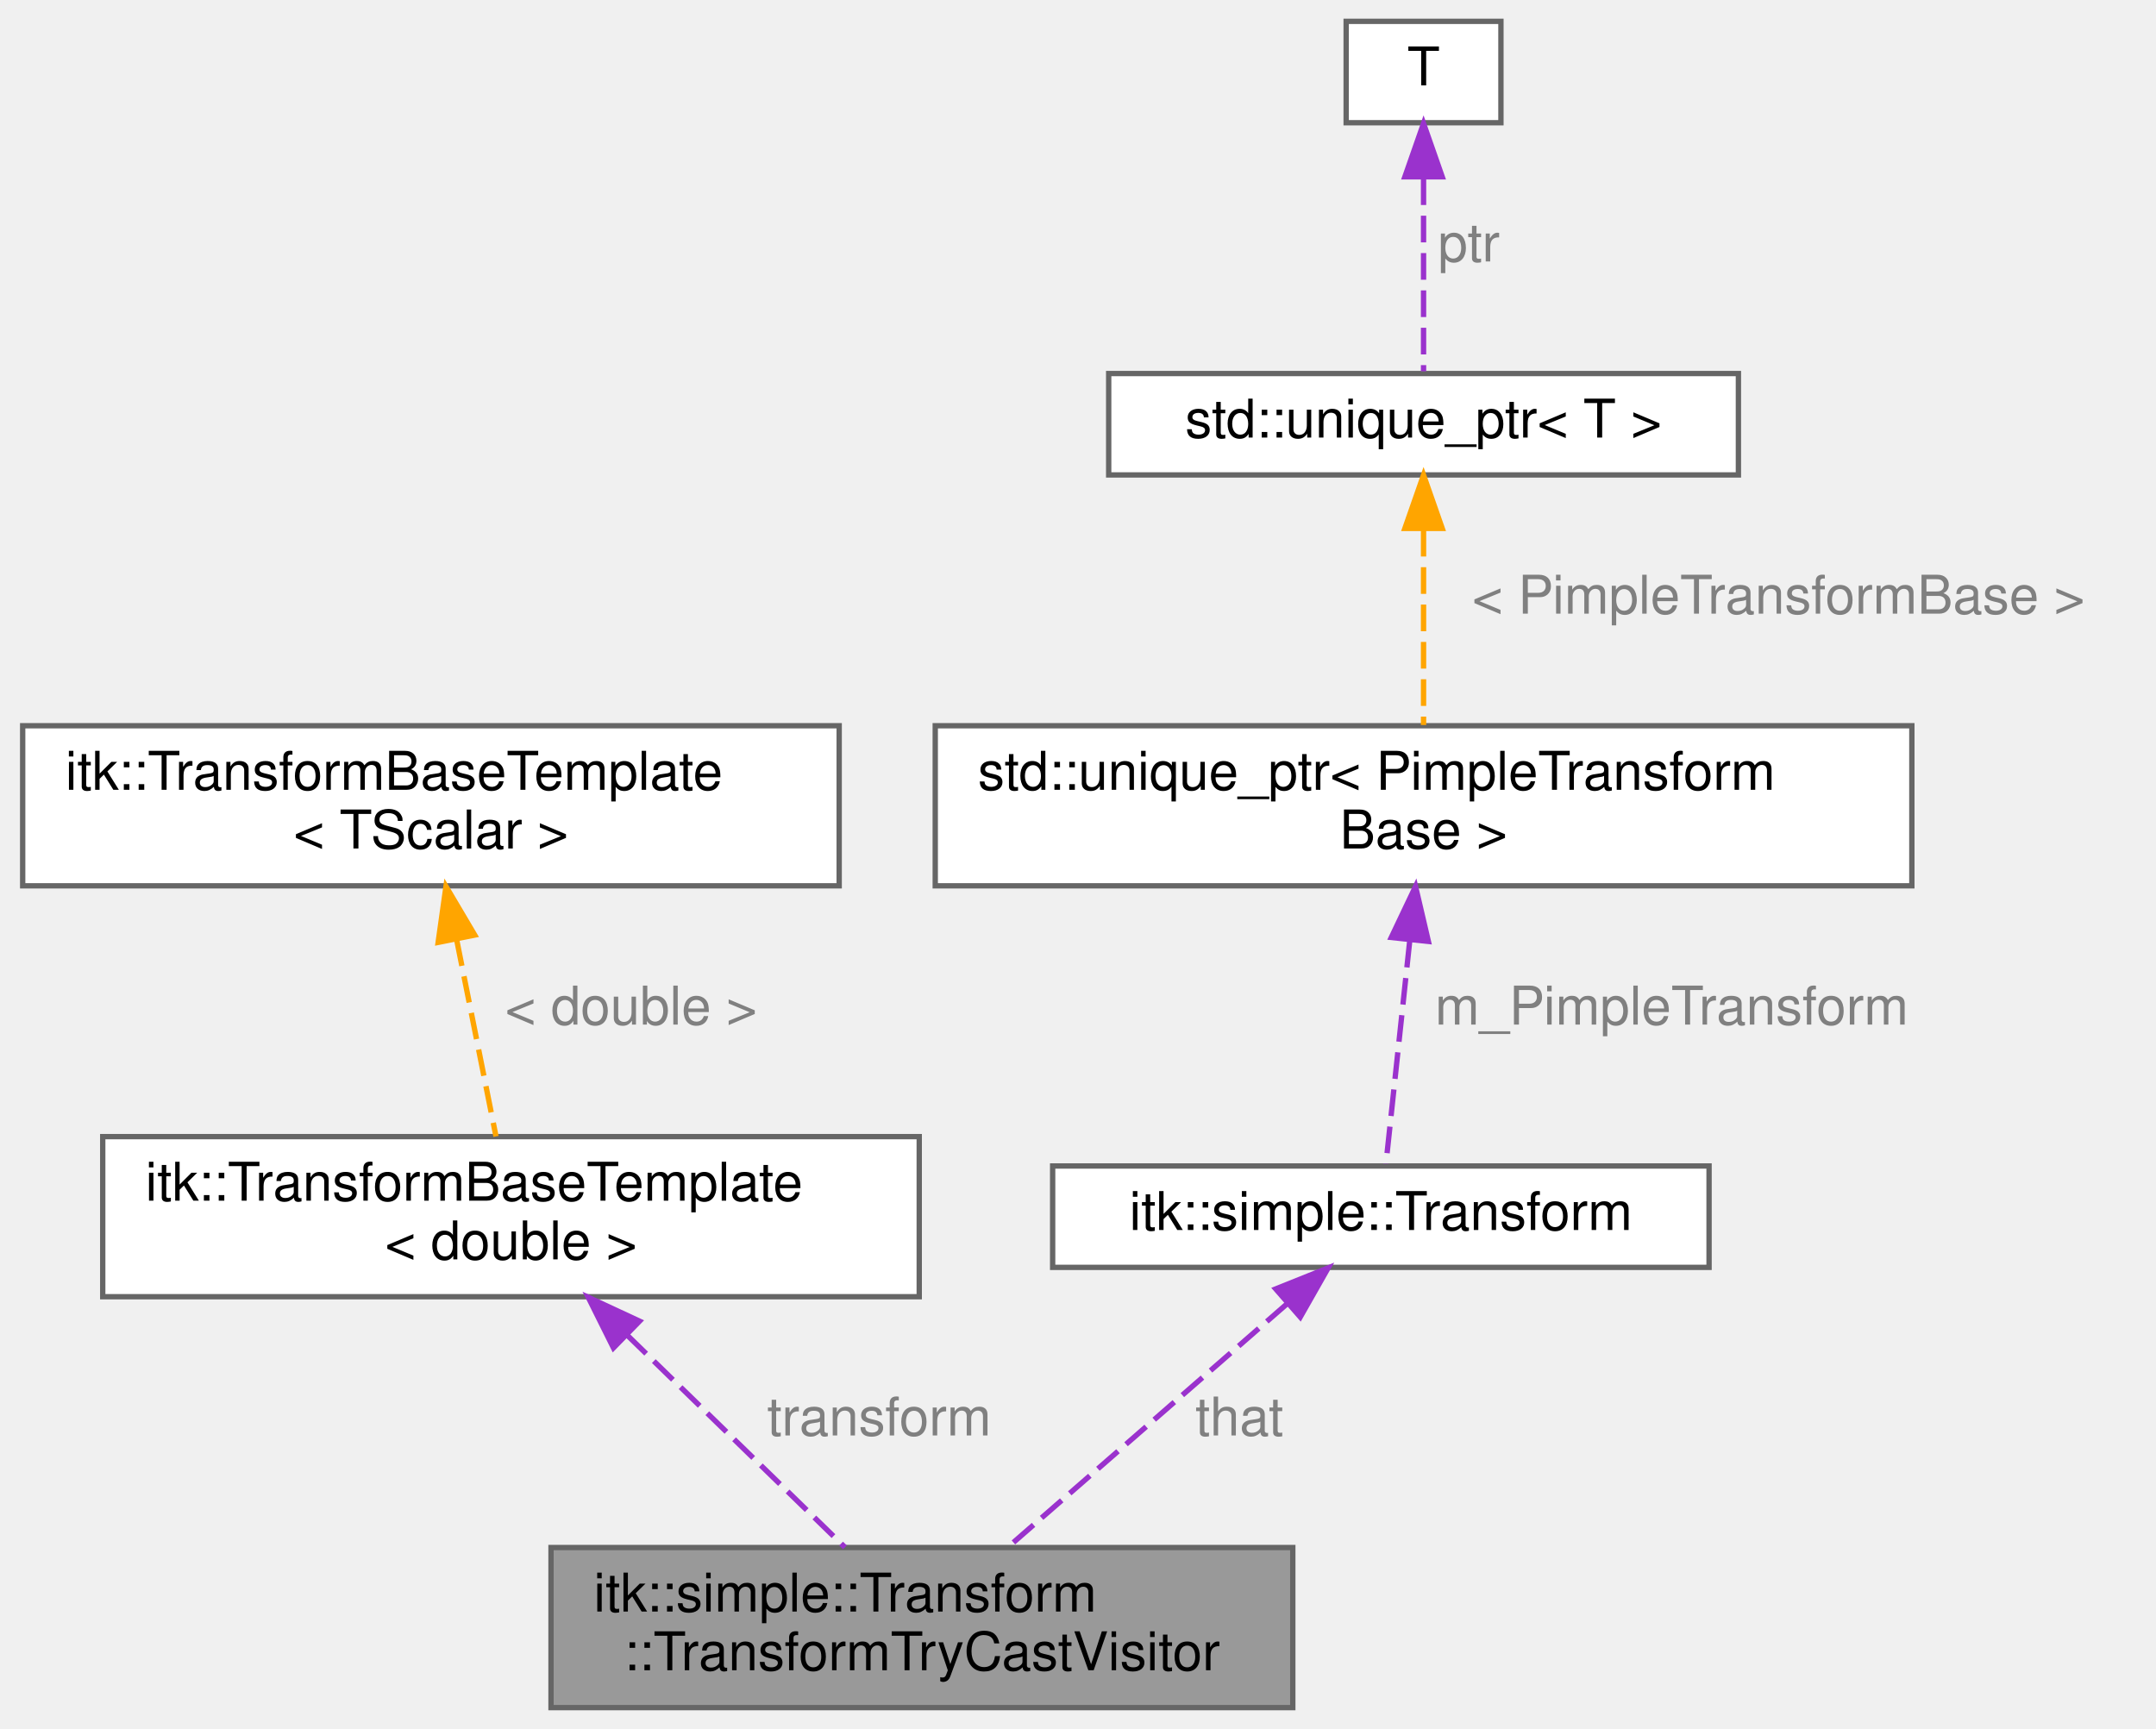
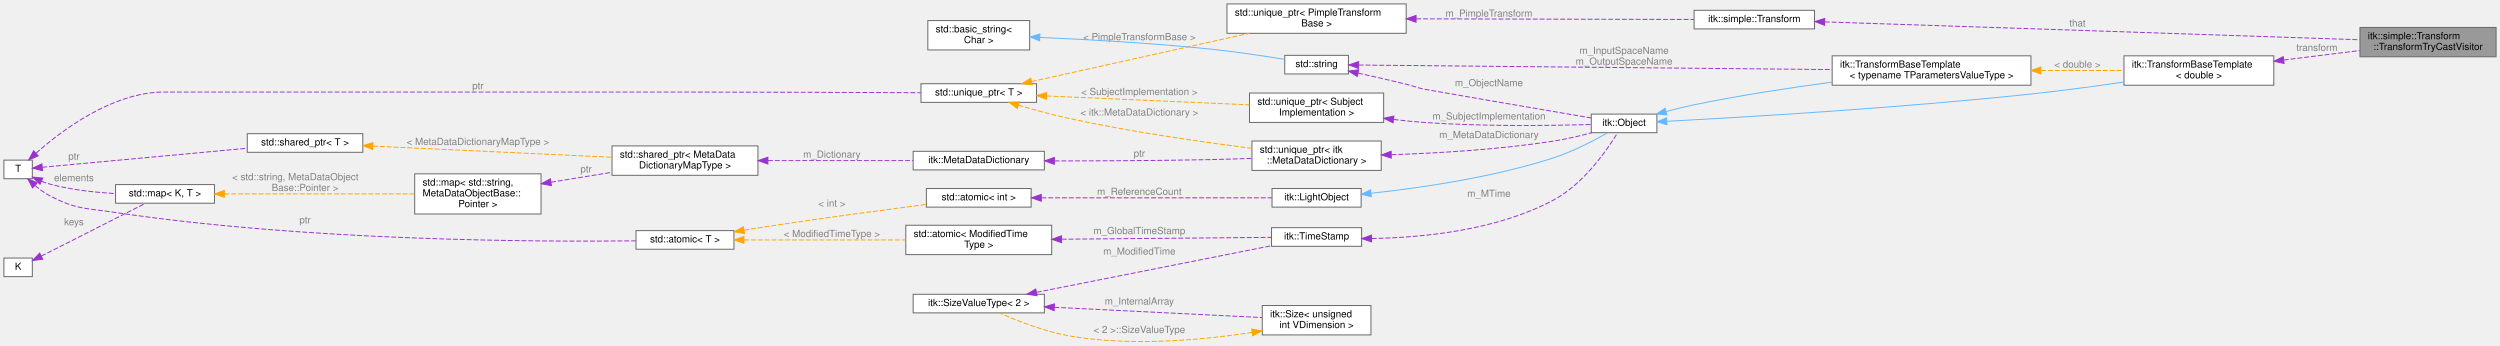
- <svg xmlns="http://www.w3.org/2000/svg" xmlns:xlink="http://www.w3.org/1999/xlink" width="404pt" height="324pt" viewBox="0.00 0.00 403.50 324.00">
-   <g id="graph0" class="graph" transform="scale(1 1) rotate(0) translate(4 320)">
+ <svg xmlns="http://www.w3.org/2000/svg" xmlns:xlink="http://www.w3.org/1999/xlink" width="2553pt" height="353pt" viewBox="0.00 0.00 2553.00 352.97">
+   <g id="graph0" class="graph" transform="scale(1 1) rotate(0) translate(4 348.97)">
    <g id="Node000001" class="node">
      <g id="a_Node000001">
        <a xlink:title=" ">
-           <polygon fill="#999999" stroke="#666666" points="238,-30 99,-30 99,0 238,0 238,-30" />
-           <text text-anchor="start" x="107" y="-18" font-family="Helvetica,sans-Serif" font-size="10.00">itk::simple::Transform</text>
-           <text text-anchor="middle" x="168.5" y="-7" font-family="Helvetica,sans-Serif" font-size="10.00">::TransformTryCastVisitor</text>
+           <polygon fill="#999999" stroke="#666666" points="2545,-320.97 2406,-320.97 2406,-290.97 2545,-290.97 2545,-320.97" />
+           <text text-anchor="start" x="2414" y="-308.97" font-family="Helvetica,sans-Serif" font-size="10.00">itk::simple::Transform</text>
+           <text text-anchor="middle" x="2475.5" y="-297.97" font-family="Helvetica,sans-Serif" font-size="10.00">::TransformTryCastVisitor</text>
        </a>
      </g>
    </g>
    <g id="Node000002" class="node">
      <g id="a_Node000002">
-         <a xlink:href="classitk_1_1TransformBaseTemplate.html" target="_top" xlink:title=" ">
-           <polygon fill="white" stroke="#666666" points="168,-107 15,-107 15,-77 168,-77 168,-107" />
-           <text text-anchor="start" x="23" y="-95" font-family="Helvetica,sans-Serif" font-size="10.00">itk::TransformBaseTemplate</text>
-           <text text-anchor="middle" x="91.5" y="-84" font-family="Helvetica,sans-Serif" font-size="10.00">&lt; double &gt;</text>
+         <a target="_parent" xlink:href="https://www.itk.org/Doxygen/html/classitk_1_1TransformBaseTemplate.html" xlink:title=" ">
+           <polygon fill="white" stroke="#666666" points="2318,-291.97 2165,-291.97 2165,-261.97 2318,-261.97 2318,-291.97" />
+           <text text-anchor="start" x="2173" y="-279.97" font-family="Helvetica,sans-Serif" font-size="10.00">itk::TransformBaseTemplate</text>
+           <text text-anchor="middle" x="2241.5" y="-268.97" font-family="Helvetica,sans-Serif" font-size="10.00">&lt; double &gt;</text>
        </a>
      </g>
    </g>
    <g id="edge1_Node000001_Node000002" class="edge">
      <g id="a_edge1_Node000001_Node000002">
        <a xlink:title=" ">
-           <path fill="none" stroke="#9a32cd" stroke-dasharray="5,2" d="M113.25,-69.82C126.32,-57.08 142.59,-41.24 154.08,-30.04" />
-           <polygon fill="#9a32cd" stroke="#9a32cd" points="110.7,-67.41 105.98,-76.89 115.59,-72.42 110.7,-67.41" />
-         </a>
-       </g>
-       <text text-anchor="middle" x="160.5" y="-51" font-family="Helvetica,sans-Serif" font-size="10.00" fill="grey"> transform</text>
+           <path fill="none" stroke="#9a32cd" stroke-dasharray="5,2" d="M2328.18,-287.68C2353.7,-290.87 2381.33,-294.32 2405.63,-297.36" />
+           <polygon fill="#9a32cd" stroke="#9a32cd" points="2328.5,-284.19 2318.14,-286.43 2327.63,-291.14 2328.5,-284.19" />
+         </a>
+       </g>
+       <text text-anchor="middle" x="2362" y="-296.97" font-family="Helvetica,sans-Serif" font-size="10.00" fill="grey"> transform</text>
    </g>
    <g id="Node000003" class="node">
      <g id="a_Node000003">
-         <a xlink:href="classitk_1_1TransformBaseTemplate.html" target="_top" xlink:title=" ">
-           <polygon fill="white" stroke="#666666" points="153,-184 0,-184 0,-154 153,-154 153,-184" />
-           <text text-anchor="start" x="8" y="-172" font-family="Helvetica,sans-Serif" font-size="10.00">itk::TransformBaseTemplate</text>
-           <text text-anchor="middle" x="76.5" y="-161" font-family="Helvetica,sans-Serif" font-size="10.00">&lt; TScalar &gt;</text>
+         <a target="_parent" xlink:href="https://www.itk.org/Doxygen/html/classitk_1_1Object.html" xlink:title=" ">
+           <polygon fill="white" stroke="#666666" points="1688,-232.47 1621,-232.47 1621,-213.47 1688,-213.47 1688,-232.47" />
+           <text text-anchor="middle" x="1654.5" y="-220.47" font-family="Helvetica,sans-Serif" font-size="10.00">itk::Object</text>
        </a>
      </g>
    </g>
    <g id="edge2_Node000002_Node000003" class="edge">
      <g id="a_edge2_Node000002_Node000003">
        <a xlink:title=" ">
-           <path fill="none" stroke="orange" stroke-dasharray="5,2" d="M81.32,-143.91C83.75,-131.74 86.62,-117.4 88.69,-107.04" />
-           <polygon fill="orange" stroke="orange" points="77.85,-143.4 79.32,-153.89 84.71,-144.77 77.85,-143.4" />
-         </a>
-       </g>
-       <text text-anchor="middle" x="114" y="-128" font-family="Helvetica,sans-Serif" font-size="10.00" fill="grey"> &lt; double &gt;</text>
+           <path fill="none" stroke="#63b8ff" d="M1698.11,-225.1C1773.32,-229.08 1934.5,-238.55 2070,-252.97 2101.06,-256.28 2135.18,-260.88 2164.67,-265.18" />
+           <polygon fill="#63b8ff" stroke="#63b8ff" points="1698.25,-221.61 1688.08,-224.58 1697.88,-228.6 1698.25,-221.61" />
+         </a>
+       </g>
+     </g>
+     <g id="Node000023" class="node">
+       <g id="a_Node000023">
+         <a target="_parent" xlink:href="https://www.itk.org/Doxygen/html/classitk_1_1TransformBaseTemplate.html" xlink:title=" ">
+           <polygon fill="white" stroke="#666666" points="2070,-291.97 1867,-291.97 1867,-261.97 2070,-261.97 2070,-291.97" />
+           <text text-anchor="start" x="1875" y="-279.97" font-family="Helvetica,sans-Serif" font-size="10.00">itk::TransformBaseTemplate</text>
+           <text text-anchor="middle" x="1968.5" y="-268.97" font-family="Helvetica,sans-Serif" font-size="10.00">&lt; typename TParametersValueType &gt;</text>
+         </a>
+       </g>
+     </g>
+     <g id="edge29_Node000023_Node000003" class="edge">
+       <g id="a_edge29_Node000023_Node000003">
+         <a xlink:title=" ">
+           <path fill="none" stroke="#63b8ff" d="M1697.46,-235.16C1706.81,-237.63 1716.7,-240.05 1726,-241.97 1771.95,-251.46 1823.34,-259.29 1866.87,-265.12" />
+           <polygon fill="#63b8ff" stroke="#63b8ff" points="1698.16,-231.72 1687.6,-232.49 1696.33,-238.48 1698.16,-231.72" />
+         </a>
+       </g>
    </g>
    <g id="Node000004" class="node">
      <g id="a_Node000004">
-         <a xlink:href="classitk_1_1simple_1_1Transform.html" target="_top" xlink:title="A simplified wrapper around a variety of ITK transforms.">
-           <polygon fill="white" stroke="#666666" points="316,-101.5 193,-101.5 193,-82.5 316,-82.5 316,-101.5" />
-           <text text-anchor="middle" x="254.5" y="-89.5" font-family="Helvetica,sans-Serif" font-size="10.00">itk::simple::Transform</text>
-         </a>
-       </g>
-     </g>
-     <g id="edge3_Node000001_Node000004" class="edge">
-       <g id="a_edge3_Node000001_Node000004">
-         <a xlink:title=" ">
-           <path fill="none" stroke="#9a32cd" stroke-dasharray="5,2" d="M236.9,-75.65C221.59,-62.3 199.57,-43.09 184.68,-30.11" />
-           <polygon fill="#9a32cd" stroke="#9a32cd" points="234.8,-78.46 244.63,-82.4 239.4,-73.19 234.8,-78.46" />
-         </a>
-       </g>
-       <text text-anchor="middle" x="228" y="-51" font-family="Helvetica,sans-Serif" font-size="10.00" fill="grey"> that</text>
+         <a target="_parent" xlink:href="https://www.itk.org/Doxygen/html/classitk_1_1LightObject.html" xlink:title=" ">
+           <polygon fill="white" stroke="#666666" points="1386,-156.47 1295,-156.47 1295,-137.47 1386,-137.47 1386,-156.47" />
+           <text text-anchor="middle" x="1340.5" y="-144.47" font-family="Helvetica,sans-Serif" font-size="10.00">itk::LightObject</text>
+         </a>
+       </g>
+     </g>
+     <g id="edge3_Node000003_Node000004" class="edge">
+       <g id="a_edge3_Node000003_Node000004">
+         <a xlink:title=" ">
+           <path fill="none" stroke="#63b8ff" d="M1396.26,-151.66C1445.94,-156.99 1520.7,-167.71 1583,-187.97 1602.62,-194.35 1623.62,-205.38 1637.55,-213.36" />
+           <polygon fill="#63b8ff" stroke="#63b8ff" points="1396.36,-148.15 1386.06,-150.6 1395.64,-155.11 1396.36,-148.15" />
+         </a>
+       </g>
    </g>
    <g id="Node000005" class="node">
      <g id="a_Node000005">
        <a xlink:title=" ">
-           <polygon fill="white" stroke="#666666" points="354,-184 171,-184 171,-154 354,-154 354,-184" />
-           <text text-anchor="start" x="179" y="-172" font-family="Helvetica,sans-Serif" font-size="10.00">std::unique_ptr&lt; PimpleTransform</text>
-           <text text-anchor="middle" x="262.5" y="-161" font-family="Helvetica,sans-Serif" font-size="10.00">Base &gt;</text>
+           <polygon fill="white" stroke="#666666" points="1049,-156.47 942,-156.47 942,-137.47 1049,-137.47 1049,-156.47" />
+           <text text-anchor="middle" x="995.5" y="-144.47" font-family="Helvetica,sans-Serif" font-size="10.00">std::atomic&lt; int &gt;</text>
        </a>
      </g>
    </g>
    <g id="edge4_Node000004_Node000005" class="edge">
      <g id="a_edge4_Node000004_Node000005">
        <a xlink:title=" ">
-           <path fill="none" stroke="#9a32cd" stroke-dasharray="5,2" d="M259.91,-143.68C258.38,-129.36 256.54,-112.11 255.45,-101.87" />
-           <polygon fill="#9a32cd" stroke="#9a32cd" points="256.45,-144.32 261,-153.89 263.41,-143.58 256.45,-144.32" />
-         </a>
-       </g>
-       <text text-anchor="middle" x="309" y="-128" font-family="Helvetica,sans-Serif" font-size="10.00" fill="grey"> m_PimpleTransform</text>
+           <path fill="none" stroke="#9a32cd" stroke-dasharray="5,2" d="M1059.53,-146.97C1127.73,-146.97 1234.75,-146.97 1294.8,-146.97" />
+           <polygon fill="#9a32cd" stroke="#9a32cd" points="1059.34,-143.47 1049.34,-146.97 1059.34,-150.47 1059.34,-143.47" />
+         </a>
+       </g>
+       <text text-anchor="middle" x="1159.5" y="-149.97" font-family="Helvetica,sans-Serif" font-size="10.00" fill="grey"> m_ReferenceCount</text>
    </g>
    <g id="Node000006" class="node">
      <g id="a_Node000006">
        <a xlink:title=" ">
-           <polygon fill="white" stroke="#666666" points="321.5,-250 203.5,-250 203.5,-231 321.5,-231 321.5,-250" />
-           <text text-anchor="middle" x="262.5" y="-238" font-family="Helvetica,sans-Serif" font-size="10.00">std::unique_ptr&lt; T &gt;</text>
+           <polygon fill="white" stroke="#666666" points="745.5,-113.47 645.5,-113.47 645.5,-94.47 745.5,-94.47 745.5,-113.47" />
+           <text text-anchor="middle" x="695.5" y="-101.47" font-family="Helvetica,sans-Serif" font-size="10.00">std::atomic&lt; T &gt;</text>
        </a>
      </g>
    </g>
    <g id="edge5_Node000005_Node000006" class="edge">
      <g id="a_edge5_Node000005_Node000006">
        <a xlink:title=" ">
-           <path fill="none" stroke="orange" stroke-dasharray="5,2" d="M262.5,-220.71C262.5,-209.19 262.5,-194.68 262.5,-184.14" />
-           <polygon fill="orange" stroke="orange" points="259,-220.98 262.5,-230.98 266,-220.98 259,-220.98" />
-         </a>
-       </g>
-       <text text-anchor="middle" x="329" y="-205" font-family="Helvetica,sans-Serif" font-size="10.00" fill="grey"> &lt; PimpleTransformBase &gt;</text>
+           <path fill="none" stroke="orange" stroke-dasharray="5,2" d="M755.93,-113.96C766.6,-115.68 777.62,-117.42 788,-118.97 840.24,-126.79 900.06,-134.8 941.82,-140.24" />
+           <polygon fill="orange" stroke="orange" points="756.28,-110.47 745.85,-112.32 755.15,-117.38 756.28,-110.47" />
+         </a>
+       </g>
+       <text text-anchor="middle" x="845.5" y="-137.97" font-family="Helvetica,sans-Serif" font-size="10.00" fill="grey"> &lt; int &gt;</text>
+     </g>
+     <g id="Node000019" class="node">
+       <g id="a_Node000019">
+         <a xlink:title=" ">
+           <polygon fill="white" stroke="#666666" points="1070,-118.97 921,-118.97 921,-88.97 1070,-88.97 1070,-118.97" />
+           <text text-anchor="start" x="929" y="-106.97" font-family="Helvetica,sans-Serif" font-size="10.00">std::atomic&lt; ModifiedTime</text>
+           <text text-anchor="middle" x="995.5" y="-95.97" font-family="Helvetica,sans-Serif" font-size="10.00">Type &gt;</text>
+         </a>
+       </g>
+     </g>
+     <g id="edge23_Node000019_Node000006" class="edge">
+       <g id="a_edge23_Node000019_Node000006">
+         <a xlink:title=" ">
+           <path fill="none" stroke="orange" stroke-dasharray="5,2" d="M755.83,-103.97C803.29,-103.97 870.07,-103.97 920.93,-103.97" />
+           <polygon fill="orange" stroke="orange" points="755.71,-100.47 745.71,-103.97 755.71,-107.47 755.71,-100.47" />
+         </a>
+       </g>
+       <text text-anchor="middle" x="845.5" y="-106.97" font-family="Helvetica,sans-Serif" font-size="10.00" fill="grey"> &lt; ModifiedTimeType &gt;</text>
    </g>
    <g id="Node000007" class="node">
      <g id="a_Node000007">
        <a xlink:title=" ">
-           <polygon fill="white" stroke="#666666" points="277,-316 248,-316 248,-297 277,-297 277,-316" />
-           <text text-anchor="middle" x="262.5" y="-304" font-family="Helvetica,sans-Serif" font-size="10.00">T</text>
+           <polygon fill="white" stroke="#666666" points="29,-185.47 0,-185.47 0,-166.47 29,-166.47 29,-185.47" />
+           <text text-anchor="middle" x="14.5" y="-173.47" font-family="Helvetica,sans-Serif" font-size="10.00">T</text>
        </a>
      </g>
    </g>
    <g id="edge6_Node000006_Node000007" class="edge">
      <g id="a_edge6_Node000006_Node000007">
        <a xlink:title=" ">
-           <path fill="none" stroke="#9a32cd" stroke-dasharray="5,2" d="M262.5,-286.58C262.5,-274.63 262.5,-259.72 262.5,-250.41" />
-           <polygon fill="#9a32cd" stroke="#9a32cd" points="259,-286.87 262.5,-296.87 266,-286.87 259,-286.87" />
-         </a>
-       </g>
-       <text text-anchor="middle" x="271" y="-271" font-family="Helvetica,sans-Serif" font-size="10.00" fill="grey"> ptr</text>
+           <path fill="none" stroke="#9a32cd" stroke-dasharray="5,2" d="M31.82,-159.52C36.42,-155.6 41.65,-151.75 47,-148.97 74.27,-134.82 83.62,-136.51 114,-131.97 309.09,-102.82 544.76,-101.86 645.25,-103.04" />
+           <polygon fill="#9a32cd" stroke="#9a32cd" points="29.29,-157.1 24.31,-166.45 34.03,-162.24 29.29,-157.1" />
+         </a>
+       </g>
+       <text text-anchor="middle" x="307.5" y="-120.97" font-family="Helvetica,sans-Serif" font-size="10.00" fill="grey"> ptr</text>
+     </g>
+     <g id="Node000012" class="node">
+       <g id="a_Node000012">
+         <a xlink:title=" ">
+           <polygon fill="white" stroke="#666666" points="215,-160.47 114,-160.47 114,-141.47 215,-141.47 215,-160.47" />
+           <text text-anchor="middle" x="164.5" y="-148.47" font-family="Helvetica,sans-Serif" font-size="10.00">std::map&lt; K, T &gt;</text>
+         </a>
+       </g>
+     </g>
+     <g id="edge13_Node000012_Node000007" class="edge">
+       <g id="a_edge13_Node000012_Node000007">
+         <a xlink:title=" ">
+           <path fill="none" stroke="#9a32cd" stroke-dasharray="5,2" d="M38.4,-163.92C41.24,-162.77 44.15,-161.74 47,-160.97 68.45,-155.15 92.87,-152.48 113.79,-151.33" />
+           <polygon fill="#9a32cd" stroke="#9a32cd" points="36.83,-160.79 29.2,-168.13 39.75,-167.15 36.83,-160.79" />
+         </a>
+       </g>
+       <text text-anchor="middle" x="71.5" y="-163.97" font-family="Helvetica,sans-Serif" font-size="10.00" fill="grey"> elements</text>
+     </g>
+     <g id="Node000014" class="node">
+       <g id="a_Node000014">
+         <a xlink:title=" ">
+           <polygon fill="white" stroke="#666666" points="366.5,-212.47 248.5,-212.47 248.5,-193.47 366.5,-193.47 366.5,-212.47" />
+           <text text-anchor="middle" x="307.5" y="-200.47" font-family="Helvetica,sans-Serif" font-size="10.00">std::shared_ptr&lt; T &gt;</text>
+         </a>
+       </g>
+     </g>
+     <g id="edge15_Node000014_Node000007" class="edge">
+       <g id="a_edge15_Node000014_Node000007">
+         <a xlink:title=" ">
+           <path fill="none" stroke="#9a32cd" stroke-dasharray="5,2" d="M39.17,-178.17C84.41,-182.37 184.35,-191.64 248.39,-197.58" />
+           <polygon fill="#9a32cd" stroke="#9a32cd" points="39.43,-174.68 29.15,-177.24 38.78,-181.65 39.43,-174.68" />
+         </a>
+       </g>
+       <text text-anchor="middle" x="71.5" y="-185.97" font-family="Helvetica,sans-Serif" font-size="10.00" fill="grey"> ptr</text>
+     </g>
+     <g id="Node000015" class="node">
+       <g id="a_Node000015">
+         <a xlink:title=" ">
+           <polygon fill="white" stroke="#666666" points="1054.5,-263.47 936.5,-263.47 936.5,-244.47 1054.5,-244.47 1054.5,-263.47" />
+           <text text-anchor="middle" x="995.5" y="-251.47" font-family="Helvetica,sans-Serif" font-size="10.00">std::unique_ptr&lt; T &gt;</text>
+         </a>
+       </g>
+     </g>
+     <g id="edge17_Node000015_Node000007" class="edge">
+       <g id="a_edge17_Node000015_Node000007">
+         <a xlink:title=" ">
+           <path fill="none" stroke="#9a32cd" stroke-dasharray="5,2" d="M32.82,-192.54C58.93,-215.71 110.94,-254.97 163.5,-254.97 163.5,-254.97 163.5,-254.97 696.5,-254.97 779.8,-254.97 876.19,-254.58 936.26,-254.28" />
+           <polygon fill="#9a32cd" stroke="#9a32cd" points="35.03,-189.82 25.29,-185.66 30.31,-194.99 35.03,-189.82" />
+         </a>
+       </g>
+       <text text-anchor="middle" x="484" y="-257.97" font-family="Helvetica,sans-Serif" font-size="10.00" fill="grey"> ptr</text>
+     </g>
+     <g id="Node000008" class="node">
+       <g id="a_Node000008">
+         <a xlink:title=" ">
+           <polygon fill="white" stroke="#666666" points="1406.5,-204.97 1274.5,-204.97 1274.5,-174.97 1406.5,-174.97 1406.5,-204.97" />
+           <text text-anchor="start" x="1282.5" y="-192.97" font-family="Helvetica,sans-Serif" font-size="10.00">std::unique_ptr&lt; itk</text>
+           <text text-anchor="middle" x="1340.5" y="-181.97" font-family="Helvetica,sans-Serif" font-size="10.00">::MetaDataDictionary &gt;</text>
+         </a>
+       </g>
+     </g>
+     <g id="edge7_Node000003_Node000008" class="edge">
+       <g id="a_edge7_Node000003_Node000008">
+         <a xlink:title=" ">
+           <path fill="none" stroke="#9a32cd" stroke-dasharray="5,2" d="M1416.96,-191.02C1464.79,-192.58 1527.81,-196.29 1583,-204.97 1595.73,-206.97 1609.51,-210.24 1621.48,-213.44" />
+           <polygon fill="#9a32cd" stroke="#9a32cd" points="1416.79,-187.51 1406.69,-190.71 1416.58,-194.51 1416.79,-187.51" />
+         </a>
+       </g>
+       <text text-anchor="middle" x="1516.5" y="-207.97" font-family="Helvetica,sans-Serif" font-size="10.00" fill="grey"> m_MetaDataDictionary</text>
+     </g>
+     <g id="Node000009" class="node">
+       <g id="a_Node000009">
+         <a target="_parent" xlink:href="https://www.itk.org/Doxygen/html/classitk_1_1MetaDataDictionary.html" xlink:title=" ">
+           <polygon fill="white" stroke="#666666" points="1062.5,-194.47 928.5,-194.47 928.5,-175.47 1062.5,-175.47 1062.5,-194.47" />
+           <text text-anchor="middle" x="995.5" y="-182.47" font-family="Helvetica,sans-Serif" font-size="10.00">itk::MetaDataDictionary</text>
+         </a>
+       </g>
+     </g>
+     <g id="edge8_Node000008_Node000009" class="edge">
+       <g id="a_edge8_Node000008_Node000009">
+         <a xlink:title=" ">
+           <path fill="none" stroke="#9a32cd" stroke-dasharray="5,2" d="M1072.87,-184.67C1118.72,-184.64 1178.21,-184.89 1231,-185.97 1245.04,-186.26 1260.1,-186.72 1274.39,-187.23" />
+           <polygon fill="#9a32cd" stroke="#9a32cd" points="1072.71,-181.17 1062.71,-184.68 1072.72,-188.17 1072.71,-181.17" />
+         </a>
+       </g>
+       <text text-anchor="middle" x="1159.5" y="-188.97" font-family="Helvetica,sans-Serif" font-size="10.00" fill="grey"> ptr</text>
+     </g>
+     <g id="Node000010" class="node">
+       <g id="a_Node000010">
+         <a xlink:title=" ">
+           <polygon fill="white" stroke="#666666" points="770,-199.97 621,-199.97 621,-169.97 770,-169.97 770,-199.97" />
+           <text text-anchor="start" x="629" y="-187.97" font-family="Helvetica,sans-Serif" font-size="10.00">std::shared_ptr&lt; MetaData</text>
+           <text text-anchor="middle" x="695.5" y="-176.97" font-family="Helvetica,sans-Serif" font-size="10.00">DictionaryMapType &gt;</text>
+         </a>
+       </g>
+     </g>
+     <g id="edge9_Node000009_Node000010" class="edge">
+       <g id="a_edge9_Node000009_Node000010">
+         <a xlink:title=" ">
+           <path fill="none" stroke="#9a32cd" stroke-dasharray="5,2" d="M780.29,-184.97C827.11,-184.97 884.64,-184.97 928.29,-184.97" />
+           <polygon fill="#9a32cd" stroke="#9a32cd" points="780.16,-181.47 770.16,-184.97 780.16,-188.47 780.16,-181.47" />
+         </a>
+       </g>
+       <text text-anchor="middle" x="845.5" y="-187.97" font-family="Helvetica,sans-Serif" font-size="10.00" fill="grey"> m_Dictionary</text>
+     </g>
+     <g id="Node000011" class="node">
+       <g id="a_Node000011">
+         <a xlink:title=" ">
+           <polygon fill="white" stroke="#666666" points="548.5,-171.47 419.5,-171.47 419.5,-130.47 548.5,-130.47 548.5,-171.47" />
+           <text text-anchor="start" x="427.5" y="-159.47" font-family="Helvetica,sans-Serif" font-size="10.00">std::map&lt; std::string,</text>
+           <text text-anchor="start" x="427.5" y="-148.47" font-family="Helvetica,sans-Serif" font-size="10.00"> MetaDataObjectBase::</text>
+           <text text-anchor="middle" x="484" y="-137.47" font-family="Helvetica,sans-Serif" font-size="10.00">Pointer &gt;</text>
+         </a>
+       </g>
+     </g>
+     <g id="edge10_Node000010_Node000011" class="edge">
+       <g id="a_edge10_Node000010_Node000011">
+         <a xlink:title=" ">
+           <path fill="none" stroke="#9a32cd" stroke-dasharray="5,2" d="M558.75,-162.94C578.88,-166.21 600.68,-169.75 620.81,-173.01" />
+           <polygon fill="#9a32cd" stroke="#9a32cd" points="559.14,-159.46 548.71,-161.31 558.02,-166.37 559.14,-159.46" />
+         </a>
+       </g>
+       <text text-anchor="middle" x="594.5" y="-172.97" font-family="Helvetica,sans-Serif" font-size="10.00" fill="grey"> ptr</text>
+     </g>
+     <g id="edge11_Node000011_Node000012" class="edge">
+       <g id="a_edge11_Node000011_Node000012">
+         <a xlink:title=" ">
+           <path fill="none" stroke="orange" stroke-dasharray="5,2" d="M225.12,-150.97C280.46,-150.97 362.59,-150.97 419.23,-150.97" />
+           <polygon fill="orange" stroke="orange" points="225.11,-147.47 215.11,-150.97 225.11,-154.47 225.11,-147.47" />
+         </a>
+       </g>
+       <text text-anchor="start" x="233" y="-164.97" font-family="Helvetica,sans-Serif" font-size="10.00" fill="grey"> &lt; std::string, MetaDataObject</text>
+       <text text-anchor="middle" x="307.5" y="-153.97" font-family="Helvetica,sans-Serif" font-size="10.00" fill="grey">Base::Pointer &gt;</text>
+     </g>
+     <g id="Node000013" class="node">
+       <g id="a_Node000013">
+         <a xlink:title=" ">
+           <polygon fill="white" stroke="#666666" points="29,-85.47 0,-85.47 0,-66.47 29,-66.47 29,-85.47" />
+           <text text-anchor="middle" x="14.5" y="-73.47" font-family="Helvetica,sans-Serif" font-size="10.00">K</text>
+         </a>
+       </g>
+     </g>
+     <g id="edge12_Node000012_Node000013" class="edge">
+       <g id="a_edge12_Node000012_Node000013">
+         <a xlink:title=" ">
+           <path fill="none" stroke="#9a32cd" stroke-dasharray="5,2" d="M38.15,-87.45C67.2,-102.17 117.08,-127.45 144.34,-141.26" />
+           <polygon fill="#9a32cd" stroke="#9a32cd" points="39.66,-84.29 29.16,-82.89 36.5,-90.54 39.66,-84.29" />
+         </a>
+       </g>
+       <text text-anchor="middle" x="71.5" y="-118.97" font-family="Helvetica,sans-Serif" font-size="10.00" fill="grey"> keys</text>
+     </g>
+     <g id="edge14_Node000010_Node000014" class="edge">
+       <g id="a_edge14_Node000010_Node000014">
+         <a xlink:title=" ">
+           <path fill="none" stroke="orange" stroke-dasharray="5,2" d="M376.96,-199.78C445.51,-196.58 550.65,-191.68 620.94,-188.4" />
+           <polygon fill="orange" stroke="orange" points="376.53,-196.3 366.71,-200.26 376.86,-203.29 376.53,-196.3" />
+         </a>
+       </g>
+       <text text-anchor="middle" x="484" y="-200.97" font-family="Helvetica,sans-Serif" font-size="10.00" fill="grey"> &lt; MetaDataDictionaryMapType &gt;</text>
+     </g>
+     <g id="edge16_Node000008_Node000015" class="edge">
+       <g id="a_edge16_Node000008_Node000015">
+         <a xlink:title=" ">
+           <path fill="none" stroke="orange" stroke-dasharray="5,2" d="M1035.93,-241.58C1051.97,-236.85 1070.76,-231.71 1088,-227.97 1150.79,-214.36 1223.45,-203.95 1274.48,-197.49" />
+           <polygon fill="orange" stroke="orange" points="1034.92,-238.23 1026.34,-244.46 1036.93,-244.94 1034.92,-238.23" />
+         </a>
+       </g>
+       <text text-anchor="middle" x="1159.5" y="-230.97" font-family="Helvetica,sans-Serif" font-size="10.00" fill="grey"> &lt; itk::MetaDataDictionary &gt;</text>
+     </g>
+     <g id="Node000022" class="node">
+       <g id="a_Node000022">
+         <a xlink:title=" ">
+           <polygon fill="white" stroke="#666666" points="1409,-253.97 1272,-253.97 1272,-223.97 1409,-223.97 1409,-253.97" />
+           <text text-anchor="start" x="1280" y="-241.97" font-family="Helvetica,sans-Serif" font-size="10.00">std::unique_ptr&lt; Subject</text>
+           <text text-anchor="middle" x="1340.5" y="-230.97" font-family="Helvetica,sans-Serif" font-size="10.00">Implementation &gt;</text>
+         </a>
+       </g>
+     </g>
+     <g id="edge27_Node000022_Node000015" class="edge">
+       <g id="a_edge27_Node000022_Node000015">
+         <a xlink:title=" ">
+           <path fill="none" stroke="orange" stroke-dasharray="5,2" d="M1064.84,-250.98C1124.96,-248.35 1211.99,-244.55 1271.89,-241.93" />
+           <polygon fill="orange" stroke="orange" points="1064.52,-247.49 1054.69,-251.43 1064.83,-254.49 1064.52,-247.49" />
+         </a>
+       </g>
+       <text text-anchor="middle" x="1159.5" y="-251.97" font-family="Helvetica,sans-Serif" font-size="10.00" fill="grey"> &lt; SubjectImplementation &gt;</text>
+     </g>
+     <g id="Node000025" class="node">
+       <g id="a_Node000025">
+         <a xlink:title=" ">
+           <polygon fill="white" stroke="#666666" points="1432,-344.97 1249,-344.97 1249,-314.97 1432,-314.97 1432,-344.97" />
+           <text text-anchor="start" x="1257" y="-332.97" font-family="Helvetica,sans-Serif" font-size="10.00">std::unique_ptr&lt; PimpleTransform</text>
+           <text text-anchor="middle" x="1340.5" y="-321.97" font-family="Helvetica,sans-Serif" font-size="10.00">Base &gt;</text>
+         </a>
+       </g>
+     </g>
+     <g id="edge33_Node000025_Node000015" class="edge">
+       <g id="a_edge33_Node000025_Node000015">
+         <a xlink:title=" ">
+           <path fill="none" stroke="orange" stroke-dasharray="5,2" d="M1049.58,-265.73C1109.34,-278.97 1206.6,-300.52 1271.79,-314.97" />
+           <polygon fill="orange" stroke="orange" points="1050.11,-262.27 1039.59,-263.52 1048.6,-269.1 1050.11,-262.27" />
+         </a>
+       </g>
+       <text text-anchor="middle" x="1159.5" y="-307.97" font-family="Helvetica,sans-Serif" font-size="10.00" fill="grey"> &lt; PimpleTransformBase &gt;</text>
+     </g>
+     <g id="Node000016" class="node">
+       <g id="a_Node000016">
+         <a target="_parent" xlink:href="https://www.itk.org/Doxygen/html/classitk_1_1TimeStamp.html" xlink:title=" ">
+           <polygon fill="white" stroke="#666666" points="1386.5,-116.47 1294.5,-116.47 1294.5,-97.47 1386.5,-97.47 1386.5,-116.47" />
+           <text text-anchor="middle" x="1340.5" y="-104.47" font-family="Helvetica,sans-Serif" font-size="10.00">itk::TimeStamp</text>
+         </a>
+       </g>
+     </g>
+     <g id="edge18_Node000003_Node000016" class="edge">
+       <g id="a_edge18_Node000003_Node000016">
+         <a xlink:title=" ">
+           <path fill="none" stroke="#9a32cd" stroke-dasharray="5,2" d="M1396.83,-105.42C1448.06,-106.27 1524.85,-113.51 1583,-144.97 1613.5,-161.48 1637.56,-196.45 1647.94,-213.38" />
+           <polygon fill="#9a32cd" stroke="#9a32cd" points="1396.65,-101.92 1386.62,-105.33 1396.59,-108.91 1396.65,-101.92" />
+         </a>
+       </g>
+       <text text-anchor="middle" x="1516.5" y="-147.97" font-family="Helvetica,sans-Serif" font-size="10.00" fill="grey"> m_MTime</text>
+     </g>
+     <g id="Node000017" class="node">
+       <g id="a_Node000017">
+         <a target="_parent" xlink:href="https://www.itk.org/Doxygen/html/structitk_1_1Size.html" xlink:title=" ">
+           <polygon fill="white" stroke="#666666" points="1062.5,-48.47 928.5,-48.47 928.5,-29.47 1062.5,-29.47 1062.5,-48.47" />
+           <text text-anchor="middle" x="995.5" y="-36.47" font-family="Helvetica,sans-Serif" font-size="10.00">itk::SizeValueType&lt; 2 &gt;</text>
+         </a>
+       </g>
+     </g>
+     <g id="edge19_Node000016_Node000017" class="edge">
+       <g id="a_edge19_Node000016_Node000017">
+         <a xlink:title=" ">
+           <path fill="none" stroke="#9a32cd" stroke-dasharray="5,2" d="M1054.64,-50.5C1122.41,-63.93 1232.94,-85.85 1294.5,-98.05" />
+           <polygon fill="#9a32cd" stroke="#9a32cd" points="1055.04,-47.01 1044.55,-48.5 1053.68,-53.88 1055.04,-47.01" />
+         </a>
+       </g>
+       <text text-anchor="middle" x="1159.5" y="-88.97" font-family="Helvetica,sans-Serif" font-size="10.00" fill="grey"> m_ModifiedTime</text>
+     </g>
+     <g id="Node000018" class="node">
+       <g id="a_Node000018">
+         <a target="_parent" xlink:href="https://www.itk.org/Doxygen/html/structitk_1_1Size.html" xlink:title=" ">
+           <polygon fill="white" stroke="#666666" points="1396,-36.97 1285,-36.97 1285,-6.97 1396,-6.97 1396,-36.97" />
+           <text text-anchor="start" x="1293" y="-24.97" font-family="Helvetica,sans-Serif" font-size="10.00">itk::Size&lt; unsigned</text>
+           <text text-anchor="middle" x="1340.5" y="-13.97" font-family="Helvetica,sans-Serif" font-size="10.00"> int VDimension &gt;</text>
+         </a>
+       </g>
+     </g>
+     <g id="edge21_Node000018_Node000017" class="edge">
+       <g id="a_edge21_Node000018_Node000017">
+         <a xlink:title=" ">
+           <path fill="none" stroke="#9a32cd" stroke-dasharray="5,2" d="M1072.72,-35.19C1137.04,-32.01 1227.56,-27.52 1284.87,-24.68" />
+           <polygon fill="#9a32cd" stroke="#9a32cd" points="1072.45,-31.7 1062.63,-35.69 1072.79,-38.69 1072.45,-31.7" />
+         </a>
+       </g>
+       <text text-anchor="middle" x="1159.5" y="-37.97" font-family="Helvetica,sans-Serif" font-size="10.00" fill="grey"> m_InternalArray</text>
+     </g>
+     <g id="edge20_Node000017_Node000018" class="edge">
+       <g id="a_edge20_Node000017_Node000018">
+         <a xlink:title=" ">
+           <path fill="none" stroke="orange" stroke-dasharray="5,2" d="M1274.72,-9.52C1223.66,-1.7 1150.83,5.01 1088,-5.97 1062.55,-10.42 1034.84,-21.34 1016.66,-29.4" />
+           <polygon fill="orange" stroke="orange" points="1274.21,-12.98 1284.64,-11.09 1275.31,-6.07 1274.21,-12.98" />
+         </a>
+       </g>
+       <text text-anchor="middle" x="1159.5" y="-8.97" font-family="Helvetica,sans-Serif" font-size="10.00" fill="grey"> &lt; 2 &gt;::SizeValueType</text>
+     </g>
+     <g id="edge22_Node000016_Node000019" class="edge">
+       <g id="a_edge22_Node000016_Node000019">
+         <a xlink:title=" ">
+           <path fill="none" stroke="#9a32cd" stroke-dasharray="5,2" d="M1080.27,-104.7C1147.77,-105.29 1240.07,-106.1 1294.38,-106.58" />
+           <polygon fill="#9a32cd" stroke="#9a32cd" points="1080.11,-101.2 1070.08,-104.62 1080.05,-108.2 1080.11,-101.2" />
+         </a>
+       </g>
+       <text text-anchor="middle" x="1159.5" y="-109.97" font-family="Helvetica,sans-Serif" font-size="10.00" fill="grey"> m_GlobalTimeStamp</text>
+     </g>
+     <g id="Node000020" class="node">
+       <g id="a_Node000020">
+         <a xlink:title=" ">
+           <polygon fill="white" stroke="#666666" points="1373,-292.47 1308,-292.47 1308,-273.47 1373,-273.47 1373,-292.47" />
+           <text text-anchor="middle" x="1340.5" y="-280.47" font-family="Helvetica,sans-Serif" font-size="10.00">std::string</text>
+         </a>
+       </g>
+     </g>
+     <g id="edge24_Node000003_Node000020" class="edge">
+       <g id="a_edge24_Node000003_Node000020">
+         <a xlink:title=" ">
+           <path fill="none" stroke="#9a32cd" stroke-dasharray="5,2" d="M1382.81,-274.33C1398.29,-270.96 1415.99,-266.96 1432,-262.97 1440.06,-260.96 1441.9,-259.79 1450,-257.97 1454.15,-257.04 1564.24,-238.21 1620.72,-228.57" />
+           <polygon fill="#9a32cd" stroke="#9a32cd" points="1382.05,-270.91 1373.01,-276.44 1383.52,-277.76 1382.05,-270.91" />
+         </a>
+       </g>
+       <text text-anchor="middle" x="1516.5" y="-260.97" font-family="Helvetica,sans-Serif" font-size="10.00" fill="grey"> m_ObjectName</text>
+     </g>
+     <g id="edge30_Node000023_Node000020" class="edge">
+       <g id="a_edge30_Node000023_Node000020">
+         <a xlink:title=" ">
+           <path fill="none" stroke="#9a32cd" stroke-dasharray="5,2" d="M1383.51,-282.57C1481.46,-281.63 1727.24,-279.27 1866.73,-277.94" />
+           <polygon fill="#9a32cd" stroke="#9a32cd" points="1383.37,-279.07 1373.4,-282.67 1383.44,-286.07 1383.37,-279.07" />
+         </a>
+       </g>
+       <text text-anchor="middle" x="1654.5" y="-293.97" font-family="Helvetica,sans-Serif" font-size="10.00" fill="grey"> m_InputSpaceName</text>
+       <text text-anchor="middle" x="1654.5" y="-282.97" font-family="Helvetica,sans-Serif" font-size="10.00" fill="grey">m_OutputSpaceName</text>
+     </g>
+     <g id="Node000021" class="node">
+       <g id="a_Node000021">
+         <a xlink:title=" ">
+           <polygon fill="white" stroke="#666666" points="1047.5,-327.97 943.5,-327.97 943.5,-297.97 1047.5,-297.97 1047.5,-327.97" />
+           <text text-anchor="start" x="951.5" y="-315.97" font-family="Helvetica,sans-Serif" font-size="10.00">std::basic_string&lt;</text>
+           <text text-anchor="middle" x="995.5" y="-304.97" font-family="Helvetica,sans-Serif" font-size="10.00"> Char &gt;</text>
+         </a>
+       </g>
+     </g>
+     <g id="edge25_Node000020_Node000021" class="edge">
+       <g id="a_edge25_Node000020_Node000021">
+         <a xlink:title=" ">
+           <path fill="none" stroke="#63b8ff" d="M1057.94,-310.76C1105.31,-308.71 1172.42,-305.03 1231,-298.97 1256.95,-296.29 1286.2,-291.9 1307.78,-288.39" />
+           <polygon fill="#63b8ff" stroke="#63b8ff" points="1057.68,-307.27 1047.84,-311.19 1057.98,-314.26 1057.68,-307.27" />
+         </a>
+       </g>
+     </g>
+     <g id="edge26_Node000003_Node000022" class="edge">
+       <g id="a_edge26_Node000003_Node000022">
+         <a xlink:title=" ">
+           <path fill="none" stroke="#9a32cd" stroke-dasharray="5,2" d="M1419.3,-226.95C1429.6,-225.73 1440.04,-224.68 1450,-223.97 1510.09,-219.69 1580.4,-220.67 1620.67,-221.8" />
+           <polygon fill="#9a32cd" stroke="#9a32cd" points="1418.56,-223.52 1409.07,-228.22 1419.43,-230.46 1418.56,-223.52" />
+         </a>
+       </g>
+       <text text-anchor="middle" x="1516.5" y="-226.97" font-family="Helvetica,sans-Serif" font-size="10.00" fill="grey"> m_SubjectImplementation</text>
+     </g>
+     <g id="edge28_Node000002_Node000023" class="edge">
+       <g id="a_edge28_Node000002_Node000023">
+         <a xlink:title=" ">
+           <path fill="none" stroke="orange" stroke-dasharray="5,2" d="M2080.39,-276.97C2108.74,-276.97 2138.58,-276.97 2164.71,-276.97" />
+           <polygon fill="orange" stroke="orange" points="2080.03,-273.47 2070.03,-276.97 2080.03,-280.47 2080.03,-273.47" />
+         </a>
+       </g>
+       <text text-anchor="middle" x="2117.5" y="-279.97" font-family="Helvetica,sans-Serif" font-size="10.00" fill="grey"> &lt; double &gt;</text>
+     </g>
+     <g id="Node000024" class="node">
+       <g id="a_Node000024">
+         <a xlink:href="classitk_1_1simple_1_1Transform.html" target="_top" xlink:title="A simplified wrapper around a variety of ITK transforms.">
+           <polygon fill="white" stroke="#666666" points="1849,-338.47 1726,-338.47 1726,-319.47 1849,-319.47 1849,-338.47" />
+           <text text-anchor="middle" x="1787.5" y="-326.47" font-family="Helvetica,sans-Serif" font-size="10.00">itk::simple::Transform</text>
+         </a>
+       </g>
+     </g>
+     <g id="edge31_Node000001_Node000024" class="edge">
+       <g id="a_edge31_Node000001_Node000024">
+         <a xlink:title=" ">
+           <path fill="none" stroke="#9a32cd" stroke-dasharray="5,2" d="M1859.52,-326.63C1971.75,-322.93 2197,-315.47 2388,-308.97 2393.71,-308.78 2399.63,-308.57 2405.57,-308.37" />
+           <polygon fill="#9a32cd" stroke="#9a32cd" points="1859.22,-323.14 1849.35,-326.97 1859.46,-330.14 1859.22,-323.14" />
+         </a>
+       </g>
+       <text text-anchor="middle" x="2117.5" y="-321.97" font-family="Helvetica,sans-Serif" font-size="10.00" fill="grey"> that</text>
+     </g>
+     <g id="edge32_Node000024_Node000025" class="edge">
+       <g id="a_edge32_Node000024_Node000025">
+         <a xlink:title=" ">
+           <path fill="none" stroke="#9a32cd" stroke-dasharray="5,2" d="M1442.29,-329.75C1529.62,-329.55 1653.09,-329.27 1725.96,-329.11" />
+           <polygon fill="#9a32cd" stroke="#9a32cd" points="1442.08,-326.25 1432.09,-329.77 1442.1,-333.25 1442.08,-326.25" />
+         </a>
+       </g>
+       <text text-anchor="middle" x="1516.5" y="-331.97" font-family="Helvetica,sans-Serif" font-size="10.00" fill="grey"> m_PimpleTransform</text>
    </g>
  </g>
</svg>
